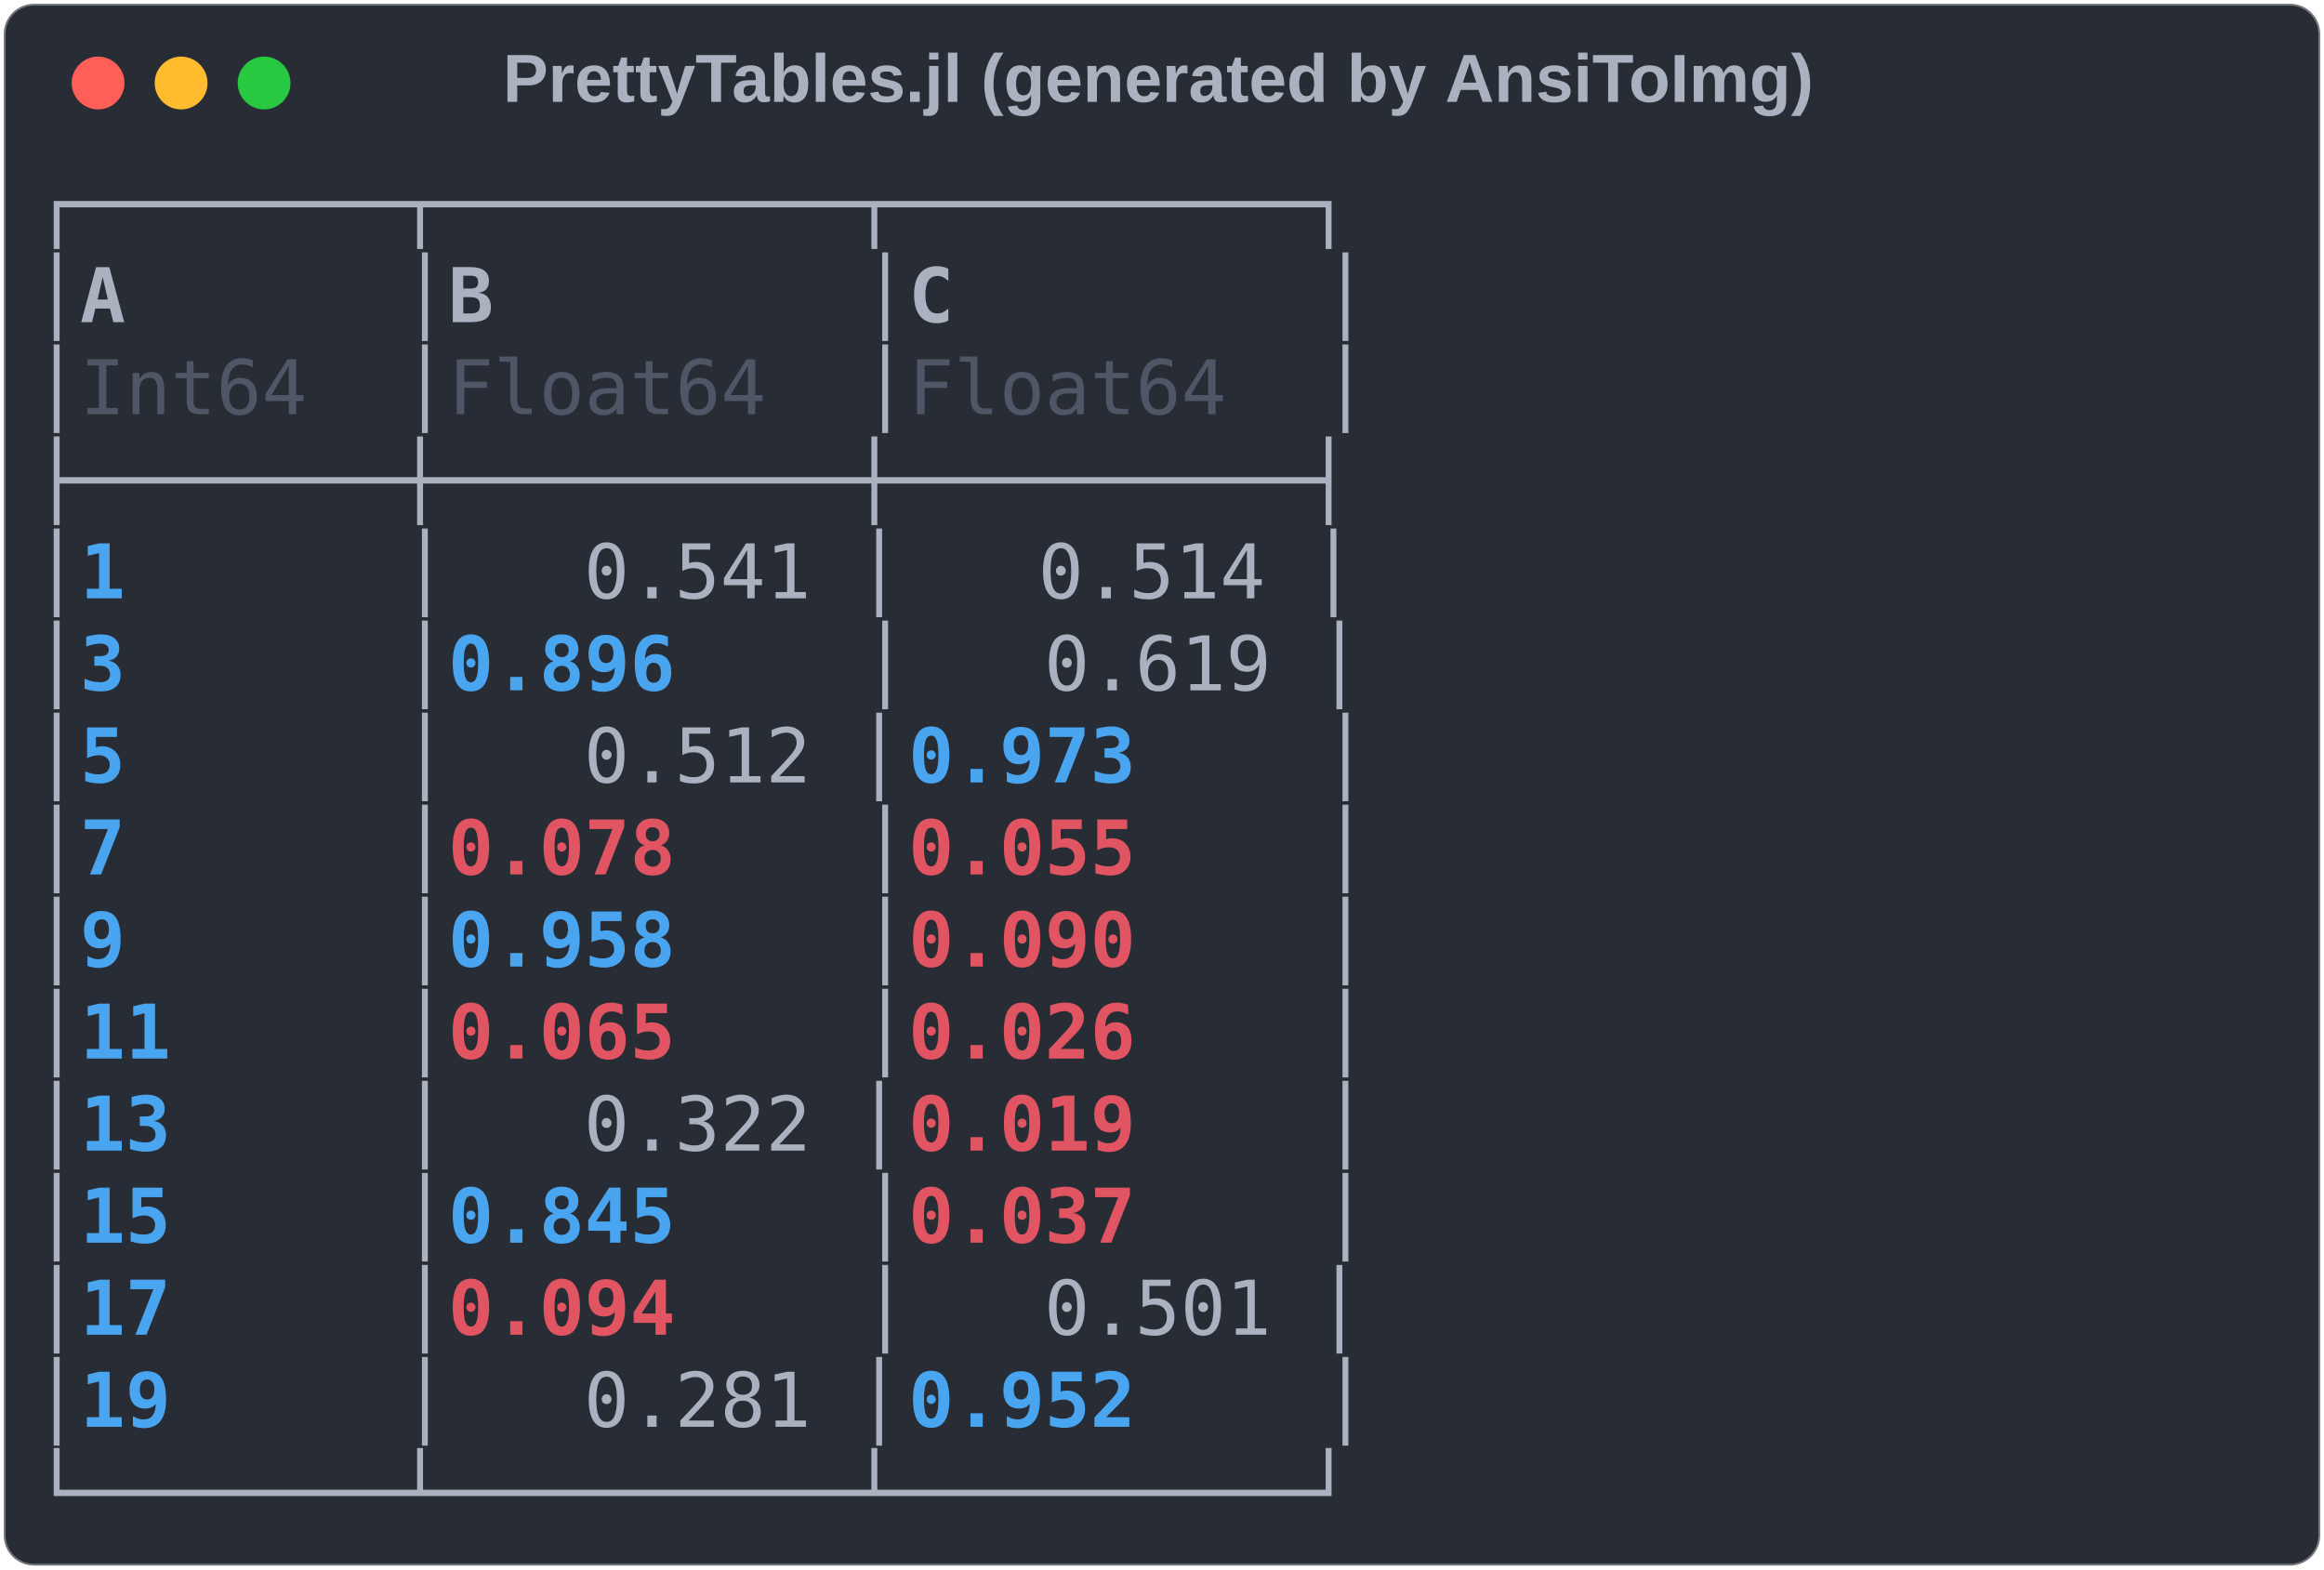
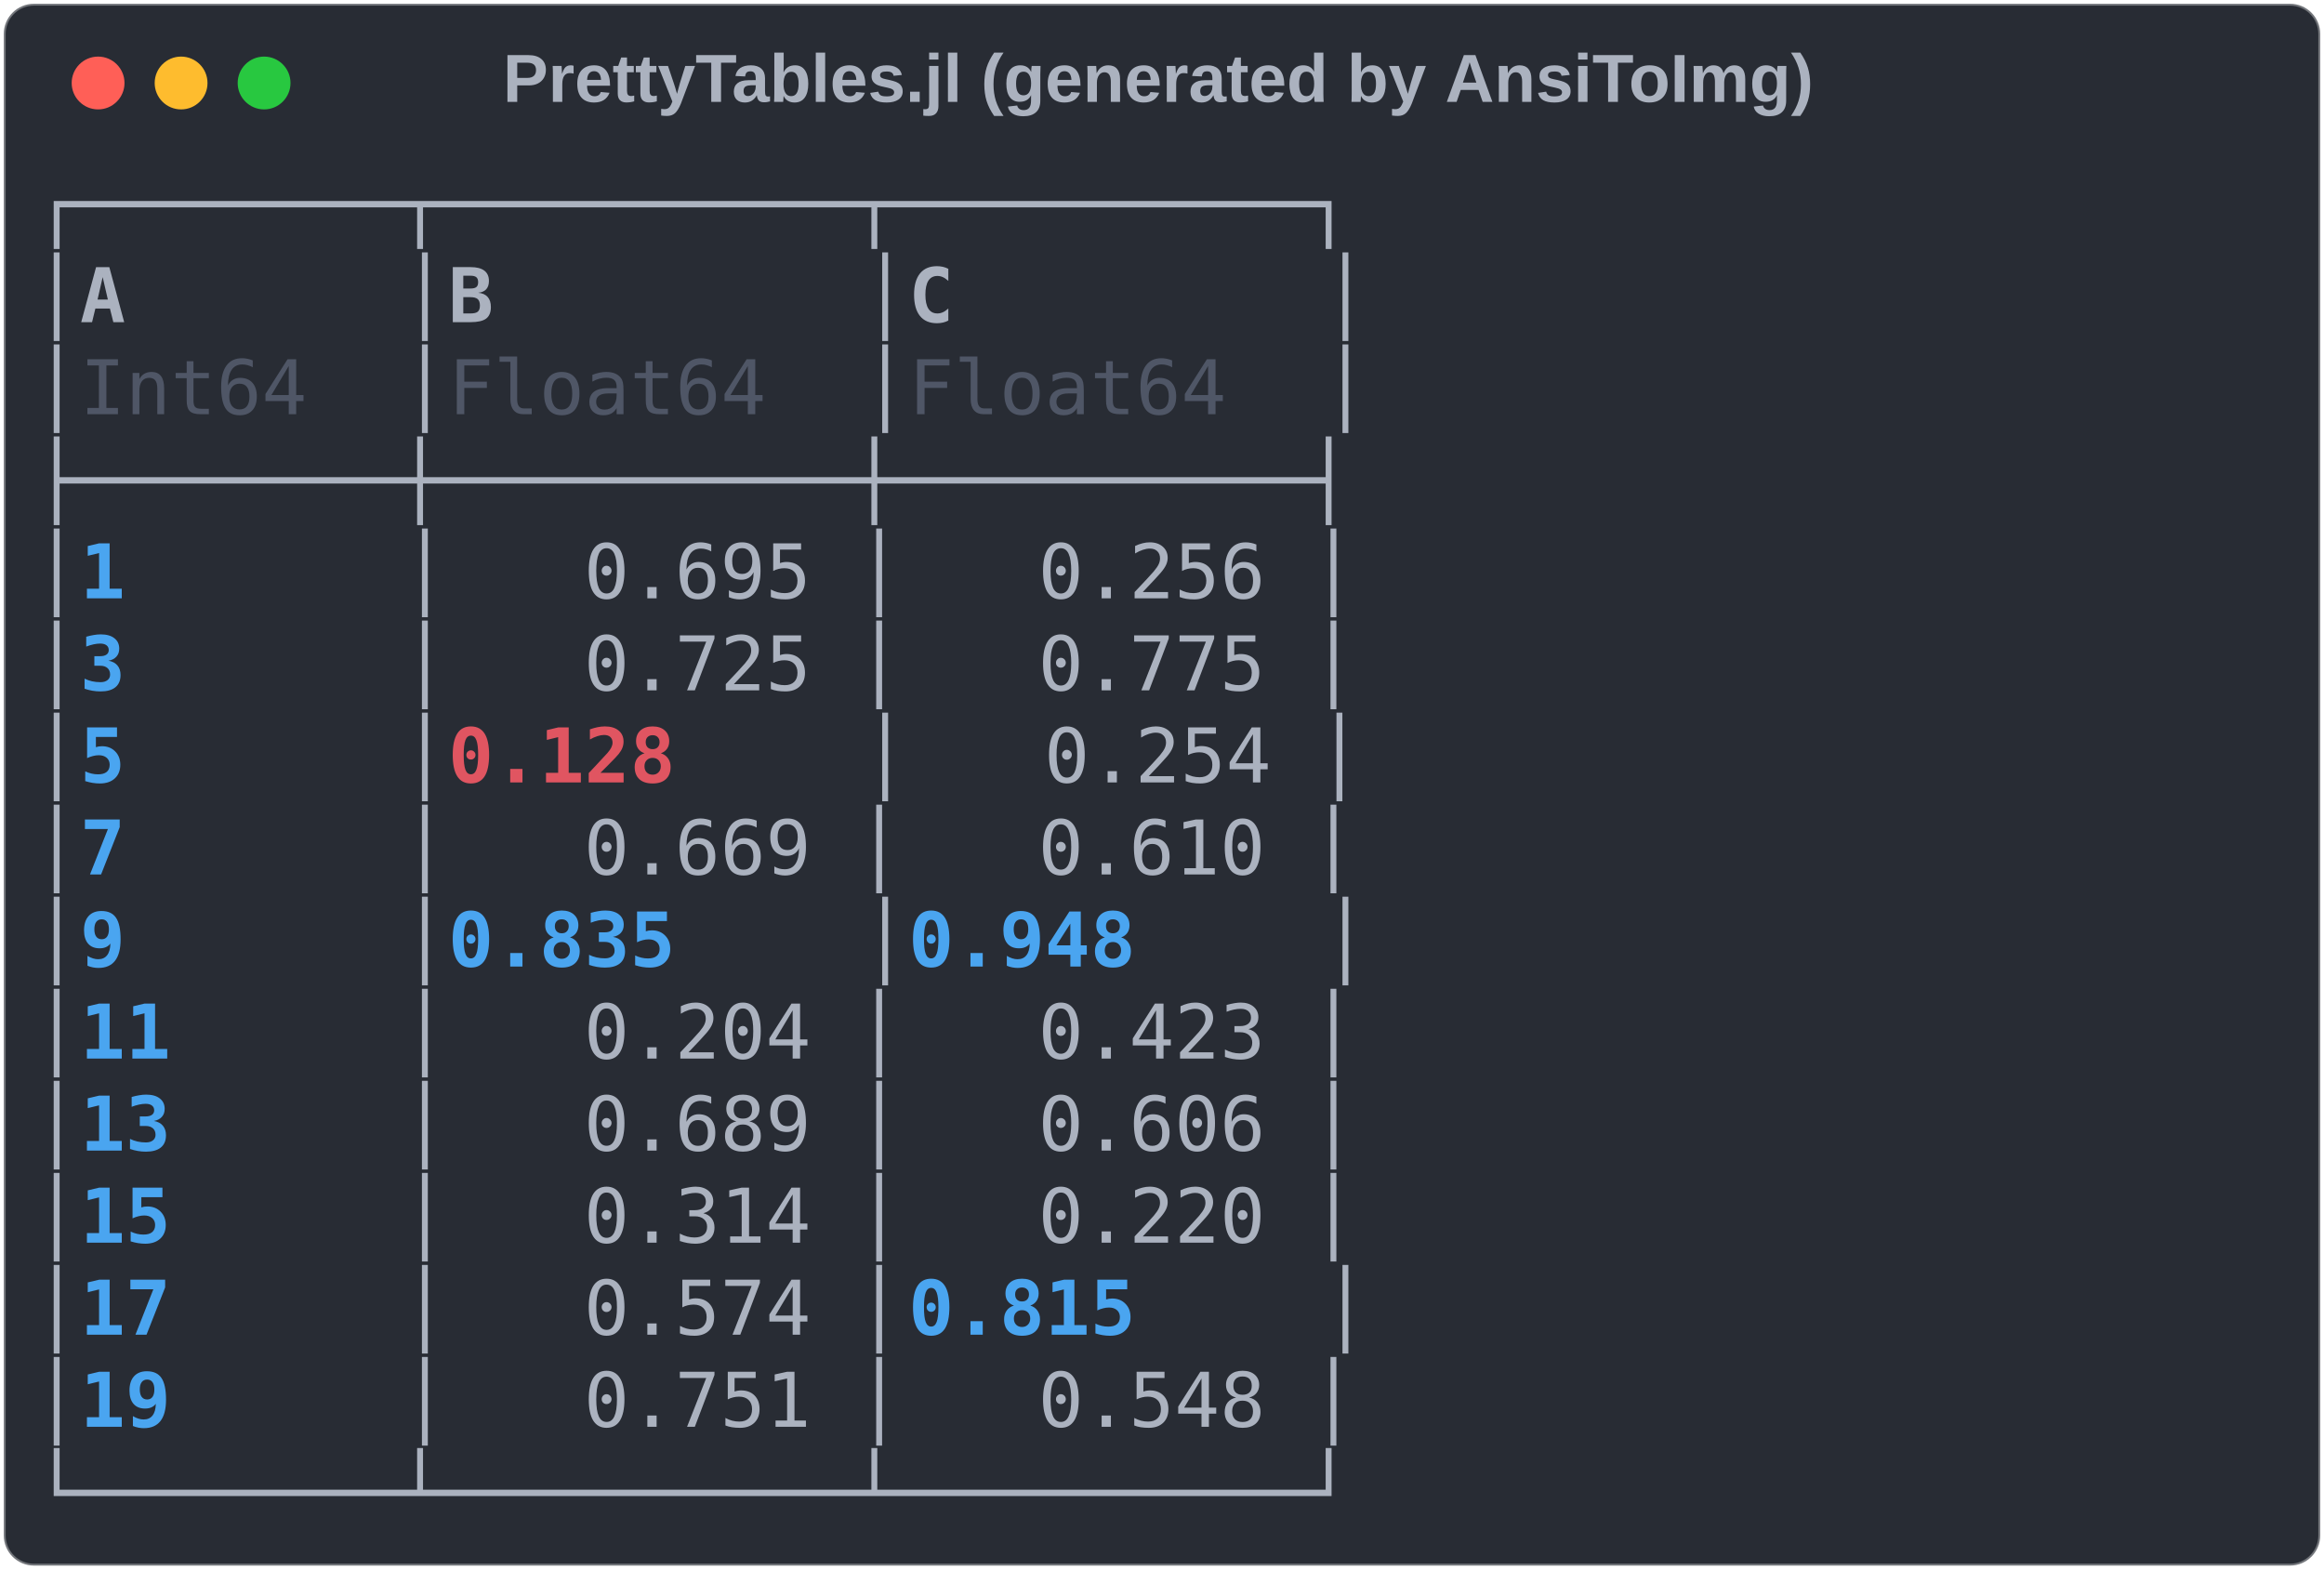
<svg xmlns="http://www.w3.org/2000/svg" class="rich-terminal" viewBox="0 0 616 416.0">
  <style>

    @font-face {
        font-family: "Fira Code";
        src: local("FiraCode-Regular"),
                url("https://cdnjs.cloudflare.com/ajax/libs/firacode/6.2.0/woff2/FiraCode-Regular.woff2") format("woff2"),
                url("https://cdnjs.cloudflare.com/ajax/libs/firacode/6.2.0/woff/FiraCode-Regular.woff") format("woff");
        font-style: normal;
        font-weight: 400;
    }
    @font-face {
        font-family: "Fira Code";
        src: local("FiraCode-Bold"),
                url("https://cdnjs.cloudflare.com/ajax/libs/firacode/6.2.0/woff2/FiraCode-Bold.woff2") format("woff2"),
                url("https://cdnjs.cloudflare.com/ajax/libs/firacode/6.2.0/woff/FiraCode-Bold.woff") format("woff");
        font-style: bold;
        font-weight: 700;
    }

-     .terminal-1522494996-matrix {
+     .terminal-2787394077-matrix {
        font-family: Fira Code, monospace;
        font-size: 20px;
        line-height: 24.4px;
        font-variant-east-asian: full-width;
    }

-     .terminal-1522494996-title {
+     .terminal-2787394077-title {
        font-size: 18px;
        font-weight: bold;
        font-family: arial;
    }

-     .terminal-1522494996-r1 { fill: #abb2bf }
- .terminal-1522494996-r2 { fill: #abb2bf;font-weight: bold }
- .terminal-1522494996-r3 { fill: #4f5666 }
- .terminal-1522494996-r4 { fill: #4aa5f0;font-weight: bold }
- .terminal-1522494996-r5 { fill: #e05561;font-weight: bold }
+     .terminal-2787394077-r1 { fill: #abb2bf }
+ .terminal-2787394077-r2 { fill: #abb2bf;font-weight: bold }
+ .terminal-2787394077-r3 { fill: #4f5666 }
+ .terminal-2787394077-r4 { fill: #4aa5f0;font-weight: bold }
+ .terminal-2787394077-r5 { fill: #e05561;font-weight: bold }
    </style>
  <defs>
-     <clipPath id="terminal-1522494996-clip-terminal">
+     <clipPath id="terminal-2787394077-clip-terminal">
      <rect x="0" y="0" width="596.8" height="365.0" />
    </clipPath>
-     <clipPath id="terminal-1522494996-line-0">
+     <clipPath id="terminal-2787394077-line-0">
      <rect x="0" y="1.5" width="597.8" height="24.65" />
    </clipPath>
-     <clipPath id="terminal-1522494996-line-1">
+     <clipPath id="terminal-2787394077-line-1">
      <rect x="0" y="25.9" width="597.8" height="24.65" />
    </clipPath>
-     <clipPath id="terminal-1522494996-line-2">
+     <clipPath id="terminal-2787394077-line-2">
      <rect x="0" y="50.3" width="597.8" height="24.65" />
    </clipPath>
-     <clipPath id="terminal-1522494996-line-3">
+     <clipPath id="terminal-2787394077-line-3">
      <rect x="0" y="74.7" width="597.8" height="24.65" />
    </clipPath>
-     <clipPath id="terminal-1522494996-line-4">
+     <clipPath id="terminal-2787394077-line-4">
      <rect x="0" y="99.1" width="597.8" height="24.65" />
    </clipPath>
-     <clipPath id="terminal-1522494996-line-5">
+     <clipPath id="terminal-2787394077-line-5">
      <rect x="0" y="123.5" width="597.8" height="24.65" />
    </clipPath>
-     <clipPath id="terminal-1522494996-line-6">
+     <clipPath id="terminal-2787394077-line-6">
      <rect x="0" y="147.9" width="597.8" height="24.65" />
    </clipPath>
-     <clipPath id="terminal-1522494996-line-7">
+     <clipPath id="terminal-2787394077-line-7">
      <rect x="0" y="172.3" width="597.8" height="24.65" />
    </clipPath>
-     <clipPath id="terminal-1522494996-line-8">
+     <clipPath id="terminal-2787394077-line-8">
      <rect x="0" y="196.7" width="597.8" height="24.65" />
    </clipPath>
-     <clipPath id="terminal-1522494996-line-9">
+     <clipPath id="terminal-2787394077-line-9">
      <rect x="0" y="221.1" width="597.8" height="24.65" />
    </clipPath>
-     <clipPath id="terminal-1522494996-line-10">
+     <clipPath id="terminal-2787394077-line-10">
      <rect x="0" y="245.5" width="597.8" height="24.65" />
    </clipPath>
-     <clipPath id="terminal-1522494996-line-11">
+     <clipPath id="terminal-2787394077-line-11">
      <rect x="0" y="269.9" width="597.8" height="24.65" />
    </clipPath>
-     <clipPath id="terminal-1522494996-line-12">
+     <clipPath id="terminal-2787394077-line-12">
      <rect x="0" y="294.3" width="597.8" height="24.65" />
    </clipPath>
-     <clipPath id="terminal-1522494996-line-13">
+     <clipPath id="terminal-2787394077-line-13">
      <rect x="0" y="318.7" width="597.8" height="24.65" />
    </clipPath>
  </defs>
  <rect fill="#282c34" stroke="rgba(255,255,255,0.35)" stroke-width="1" x="1" y="1" width="614" height="414" rx="8" />
-   <text class="terminal-1522494996-title" fill="#abb2bf" text-anchor="middle" x="307" y="27">PrettyTables.jl (generated by AnsiToImg)</text>
+   <text class="terminal-2787394077-title" fill="#abb2bf" text-anchor="middle" x="307" y="27">PrettyTables.jl (generated by AnsiToImg)</text>
  <g transform="translate(26,22)">
    <circle cx="0" cy="0" r="7" fill="#ff5f57" />
    <circle cx="22" cy="0" r="7" fill="#febc2e" />
    <circle cx="44" cy="0" r="7" fill="#28c840" />
  </g>
-   <g transform="translate(9, 41)" clip-path="url(#terminal-1522494996-clip-terminal)">
-     <g class="terminal-1522494996-matrix">
-       <text class="terminal-1522494996-r1" x="0" y="20" textLength="353.8" clip-path="url(#terminal-1522494996-line-0)">┌───────┬─────────┬─────────┐</text>
-       <text class="terminal-1522494996-r1" x="597.8" y="20" textLength="12.2" clip-path="url(#terminal-1522494996-line-0)">
+   <g transform="translate(9, 41)" clip-path="url(#terminal-2787394077-clip-terminal)">
+     <g class="terminal-2787394077-matrix">
+       <text class="terminal-2787394077-r1" x="0" y="20" textLength="353.8" clip-path="url(#terminal-2787394077-line-0)">┌───────┬─────────┬─────────┐</text>
+       <text class="terminal-2787394077-r1" x="597.8" y="20" textLength="12.2" clip-path="url(#terminal-2787394077-line-0)">
</text>
-       <text class="terminal-1522494996-r1" x="0" y="44.4" textLength="12.2" clip-path="url(#terminal-1522494996-line-1)">│</text>
-       <text class="terminal-1522494996-r2" x="12.2" y="44.4" textLength="85.4" clip-path="url(#terminal-1522494996-line-1)">     A </text>
-       <text class="terminal-1522494996-r1" x="97.6" y="44.4" textLength="12.2" clip-path="url(#terminal-1522494996-line-1)">│</text>
-       <text class="terminal-1522494996-r2" x="109.8" y="44.4" textLength="109.8" clip-path="url(#terminal-1522494996-line-1)">       B </text>
-       <text class="terminal-1522494996-r1" x="219.6" y="44.4" textLength="12.2" clip-path="url(#terminal-1522494996-line-1)">│</text>
-       <text class="terminal-1522494996-r2" x="231.8" y="44.4" textLength="109.8" clip-path="url(#terminal-1522494996-line-1)">       C </text>
-       <text class="terminal-1522494996-r1" x="341.6" y="44.4" textLength="12.2" clip-path="url(#terminal-1522494996-line-1)">│</text>
-       <text class="terminal-1522494996-r1" x="597.8" y="44.4" textLength="12.2" clip-path="url(#terminal-1522494996-line-1)">
+       <text class="terminal-2787394077-r1" x="0" y="44.4" textLength="12.2" clip-path="url(#terminal-2787394077-line-1)">│</text>
+       <text class="terminal-2787394077-r2" x="12.2" y="44.4" textLength="85.4" clip-path="url(#terminal-2787394077-line-1)">     A </text>
+       <text class="terminal-2787394077-r1" x="97.6" y="44.4" textLength="12.2" clip-path="url(#terminal-2787394077-line-1)">│</text>
+       <text class="terminal-2787394077-r2" x="109.8" y="44.4" textLength="109.8" clip-path="url(#terminal-2787394077-line-1)">       B </text>
+       <text class="terminal-2787394077-r1" x="219.6" y="44.4" textLength="12.2" clip-path="url(#terminal-2787394077-line-1)">│</text>
+       <text class="terminal-2787394077-r2" x="231.8" y="44.4" textLength="109.8" clip-path="url(#terminal-2787394077-line-1)">       C </text>
+       <text class="terminal-2787394077-r1" x="341.6" y="44.4" textLength="12.2" clip-path="url(#terminal-2787394077-line-1)">│</text>
+       <text class="terminal-2787394077-r1" x="597.8" y="44.4" textLength="12.2" clip-path="url(#terminal-2787394077-line-1)">
</text>
-       <text class="terminal-1522494996-r1" x="0" y="68.8" textLength="12.2" clip-path="url(#terminal-1522494996-line-2)">│</text>
-       <text class="terminal-1522494996-r3" x="12.2" y="68.8" textLength="85.4" clip-path="url(#terminal-1522494996-line-2)"> Int64 </text>
-       <text class="terminal-1522494996-r1" x="97.6" y="68.8" textLength="12.2" clip-path="url(#terminal-1522494996-line-2)">│</text>
-       <text class="terminal-1522494996-r3" x="109.8" y="68.8" textLength="109.8" clip-path="url(#terminal-1522494996-line-2)"> Float64 </text>
-       <text class="terminal-1522494996-r1" x="219.6" y="68.8" textLength="12.2" clip-path="url(#terminal-1522494996-line-2)">│</text>
-       <text class="terminal-1522494996-r3" x="231.8" y="68.8" textLength="109.8" clip-path="url(#terminal-1522494996-line-2)"> Float64 </text>
-       <text class="terminal-1522494996-r1" x="341.6" y="68.8" textLength="12.2" clip-path="url(#terminal-1522494996-line-2)">│</text>
-       <text class="terminal-1522494996-r1" x="597.8" y="68.8" textLength="12.2" clip-path="url(#terminal-1522494996-line-2)">
+       <text class="terminal-2787394077-r1" x="0" y="68.8" textLength="12.2" clip-path="url(#terminal-2787394077-line-2)">│</text>
+       <text class="terminal-2787394077-r3" x="12.2" y="68.8" textLength="85.4" clip-path="url(#terminal-2787394077-line-2)"> Int64 </text>
+       <text class="terminal-2787394077-r1" x="97.6" y="68.8" textLength="12.2" clip-path="url(#terminal-2787394077-line-2)">│</text>
+       <text class="terminal-2787394077-r3" x="109.8" y="68.8" textLength="109.8" clip-path="url(#terminal-2787394077-line-2)"> Float64 </text>
+       <text class="terminal-2787394077-r1" x="219.6" y="68.8" textLength="12.2" clip-path="url(#terminal-2787394077-line-2)">│</text>
+       <text class="terminal-2787394077-r3" x="231.8" y="68.8" textLength="109.8" clip-path="url(#terminal-2787394077-line-2)"> Float64 </text>
+       <text class="terminal-2787394077-r1" x="341.6" y="68.8" textLength="12.2" clip-path="url(#terminal-2787394077-line-2)">│</text>
+       <text class="terminal-2787394077-r1" x="597.8" y="68.8" textLength="12.2" clip-path="url(#terminal-2787394077-line-2)">
</text>
-       <text class="terminal-1522494996-r1" x="0" y="93.2" textLength="353.8" clip-path="url(#terminal-1522494996-line-3)">├───────┼─────────┼─────────┤</text>
-       <text class="terminal-1522494996-r1" x="597.8" y="93.2" textLength="12.2" clip-path="url(#terminal-1522494996-line-3)">
+       <text class="terminal-2787394077-r1" x="0" y="93.2" textLength="353.8" clip-path="url(#terminal-2787394077-line-3)">├───────┼─────────┼─────────┤</text>
+       <text class="terminal-2787394077-r1" x="597.8" y="93.2" textLength="12.2" clip-path="url(#terminal-2787394077-line-3)">
</text>
-       <text class="terminal-1522494996-r1" x="0" y="117.6" textLength="12.2" clip-path="url(#terminal-1522494996-line-4)">│</text>
-       <text class="terminal-1522494996-r4" x="12.2" y="117.6" textLength="85.4" clip-path="url(#terminal-1522494996-line-4)">     1 </text>
-       <text class="terminal-1522494996-r1" x="97.6" y="117.6" textLength="256.2" clip-path="url(#terminal-1522494996-line-4)">│   0.541 │   0.514 │</text>
-       <text class="terminal-1522494996-r1" x="597.8" y="117.6" textLength="12.2" clip-path="url(#terminal-1522494996-line-4)">
+       <text class="terminal-2787394077-r1" x="0" y="117.6" textLength="12.2" clip-path="url(#terminal-2787394077-line-4)">│</text>
+       <text class="terminal-2787394077-r4" x="12.2" y="117.6" textLength="85.4" clip-path="url(#terminal-2787394077-line-4)">     1 </text>
+       <text class="terminal-2787394077-r1" x="97.6" y="117.6" textLength="256.2" clip-path="url(#terminal-2787394077-line-4)">│   0.695 │   0.256 │</text>
+       <text class="terminal-2787394077-r1" x="597.8" y="117.6" textLength="12.2" clip-path="url(#terminal-2787394077-line-4)">
</text>
-       <text class="terminal-1522494996-r1" x="0" y="142" textLength="12.2" clip-path="url(#terminal-1522494996-line-5)">│</text>
-       <text class="terminal-1522494996-r4" x="12.2" y="142" textLength="85.4" clip-path="url(#terminal-1522494996-line-5)">     3 </text>
-       <text class="terminal-1522494996-r1" x="97.6" y="142" textLength="12.2" clip-path="url(#terminal-1522494996-line-5)">│</text>
-       <text class="terminal-1522494996-r4" x="109.8" y="142" textLength="109.8" clip-path="url(#terminal-1522494996-line-5)">   0.896 </text>
-       <text class="terminal-1522494996-r1" x="219.6" y="142" textLength="134.2" clip-path="url(#terminal-1522494996-line-5)">│   0.619 │</text>
-       <text class="terminal-1522494996-r1" x="597.8" y="142" textLength="12.2" clip-path="url(#terminal-1522494996-line-5)">
+       <text class="terminal-2787394077-r1" x="0" y="142" textLength="12.2" clip-path="url(#terminal-2787394077-line-5)">│</text>
+       <text class="terminal-2787394077-r4" x="12.2" y="142" textLength="85.4" clip-path="url(#terminal-2787394077-line-5)">     3 </text>
+       <text class="terminal-2787394077-r1" x="97.6" y="142" textLength="256.2" clip-path="url(#terminal-2787394077-line-5)">│   0.725 │   0.775 │</text>
+       <text class="terminal-2787394077-r1" x="597.8" y="142" textLength="12.2" clip-path="url(#terminal-2787394077-line-5)">
</text>
-       <text class="terminal-1522494996-r1" x="0" y="166.4" textLength="12.2" clip-path="url(#terminal-1522494996-line-6)">│</text>
-       <text class="terminal-1522494996-r4" x="12.2" y="166.4" textLength="85.4" clip-path="url(#terminal-1522494996-line-6)">     5 </text>
-       <text class="terminal-1522494996-r1" x="97.6" y="166.4" textLength="134.2" clip-path="url(#terminal-1522494996-line-6)">│   0.512 │</text>
-       <text class="terminal-1522494996-r4" x="231.8" y="166.4" textLength="109.8" clip-path="url(#terminal-1522494996-line-6)">   0.973 </text>
-       <text class="terminal-1522494996-r1" x="341.6" y="166.4" textLength="12.2" clip-path="url(#terminal-1522494996-line-6)">│</text>
-       <text class="terminal-1522494996-r1" x="597.8" y="166.4" textLength="12.2" clip-path="url(#terminal-1522494996-line-6)">
+       <text class="terminal-2787394077-r1" x="0" y="166.4" textLength="12.2" clip-path="url(#terminal-2787394077-line-6)">│</text>
+       <text class="terminal-2787394077-r4" x="12.2" y="166.4" textLength="85.4" clip-path="url(#terminal-2787394077-line-6)">     5 </text>
+       <text class="terminal-2787394077-r1" x="97.6" y="166.4" textLength="12.2" clip-path="url(#terminal-2787394077-line-6)">│</text>
+       <text class="terminal-2787394077-r5" x="109.8" y="166.4" textLength="109.8" clip-path="url(#terminal-2787394077-line-6)">   0.128 </text>
+       <text class="terminal-2787394077-r1" x="219.6" y="166.4" textLength="134.2" clip-path="url(#terminal-2787394077-line-6)">│   0.254 │</text>
+       <text class="terminal-2787394077-r1" x="597.8" y="166.4" textLength="12.2" clip-path="url(#terminal-2787394077-line-6)">
</text>
-       <text class="terminal-1522494996-r1" x="0" y="190.8" textLength="12.2" clip-path="url(#terminal-1522494996-line-7)">│</text>
-       <text class="terminal-1522494996-r4" x="12.2" y="190.8" textLength="85.4" clip-path="url(#terminal-1522494996-line-7)">     7 </text>
-       <text class="terminal-1522494996-r1" x="97.6" y="190.8" textLength="12.2" clip-path="url(#terminal-1522494996-line-7)">│</text>
-       <text class="terminal-1522494996-r5" x="109.8" y="190.8" textLength="109.8" clip-path="url(#terminal-1522494996-line-7)">   0.078 </text>
-       <text class="terminal-1522494996-r1" x="219.6" y="190.8" textLength="12.2" clip-path="url(#terminal-1522494996-line-7)">│</text>
-       <text class="terminal-1522494996-r5" x="231.8" y="190.8" textLength="109.8" clip-path="url(#terminal-1522494996-line-7)">   0.055 </text>
-       <text class="terminal-1522494996-r1" x="341.6" y="190.8" textLength="12.2" clip-path="url(#terminal-1522494996-line-7)">│</text>
-       <text class="terminal-1522494996-r1" x="597.8" y="190.8" textLength="12.2" clip-path="url(#terminal-1522494996-line-7)">
+       <text class="terminal-2787394077-r1" x="0" y="190.8" textLength="12.2" clip-path="url(#terminal-2787394077-line-7)">│</text>
+       <text class="terminal-2787394077-r4" x="12.2" y="190.8" textLength="85.4" clip-path="url(#terminal-2787394077-line-7)">     7 </text>
+       <text class="terminal-2787394077-r1" x="97.6" y="190.8" textLength="256.2" clip-path="url(#terminal-2787394077-line-7)">│   0.669 │   0.610 │</text>
+       <text class="terminal-2787394077-r1" x="597.8" y="190.8" textLength="12.2" clip-path="url(#terminal-2787394077-line-7)">
</text>
-       <text class="terminal-1522494996-r1" x="0" y="215.2" textLength="12.2" clip-path="url(#terminal-1522494996-line-8)">│</text>
-       <text class="terminal-1522494996-r4" x="12.2" y="215.2" textLength="85.4" clip-path="url(#terminal-1522494996-line-8)">     9 </text>
-       <text class="terminal-1522494996-r1" x="97.6" y="215.2" textLength="12.2" clip-path="url(#terminal-1522494996-line-8)">│</text>
-       <text class="terminal-1522494996-r4" x="109.8" y="215.2" textLength="109.8" clip-path="url(#terminal-1522494996-line-8)">   0.958 </text>
-       <text class="terminal-1522494996-r1" x="219.6" y="215.2" textLength="12.2" clip-path="url(#terminal-1522494996-line-8)">│</text>
-       <text class="terminal-1522494996-r5" x="231.8" y="215.2" textLength="109.8" clip-path="url(#terminal-1522494996-line-8)">   0.090 </text>
-       <text class="terminal-1522494996-r1" x="341.6" y="215.2" textLength="12.2" clip-path="url(#terminal-1522494996-line-8)">│</text>
-       <text class="terminal-1522494996-r1" x="597.8" y="215.2" textLength="12.2" clip-path="url(#terminal-1522494996-line-8)">
+       <text class="terminal-2787394077-r1" x="0" y="215.2" textLength="12.2" clip-path="url(#terminal-2787394077-line-8)">│</text>
+       <text class="terminal-2787394077-r4" x="12.2" y="215.2" textLength="85.4" clip-path="url(#terminal-2787394077-line-8)">     9 </text>
+       <text class="terminal-2787394077-r1" x="97.6" y="215.2" textLength="12.2" clip-path="url(#terminal-2787394077-line-8)">│</text>
+       <text class="terminal-2787394077-r4" x="109.8" y="215.2" textLength="109.8" clip-path="url(#terminal-2787394077-line-8)">   0.835 </text>
+       <text class="terminal-2787394077-r1" x="219.6" y="215.2" textLength="12.2" clip-path="url(#terminal-2787394077-line-8)">│</text>
+       <text class="terminal-2787394077-r4" x="231.8" y="215.2" textLength="109.8" clip-path="url(#terminal-2787394077-line-8)">   0.948 </text>
+       <text class="terminal-2787394077-r1" x="341.6" y="215.2" textLength="12.2" clip-path="url(#terminal-2787394077-line-8)">│</text>
+       <text class="terminal-2787394077-r1" x="597.8" y="215.2" textLength="12.2" clip-path="url(#terminal-2787394077-line-8)">
</text>
-       <text class="terminal-1522494996-r1" x="0" y="239.6" textLength="12.2" clip-path="url(#terminal-1522494996-line-9)">│</text>
-       <text class="terminal-1522494996-r4" x="12.2" y="239.6" textLength="85.4" clip-path="url(#terminal-1522494996-line-9)">    11 </text>
-       <text class="terminal-1522494996-r1" x="97.6" y="239.6" textLength="12.2" clip-path="url(#terminal-1522494996-line-9)">│</text>
-       <text class="terminal-1522494996-r5" x="109.8" y="239.6" textLength="109.8" clip-path="url(#terminal-1522494996-line-9)">   0.065 </text>
-       <text class="terminal-1522494996-r1" x="219.6" y="239.6" textLength="12.2" clip-path="url(#terminal-1522494996-line-9)">│</text>
-       <text class="terminal-1522494996-r5" x="231.8" y="239.6" textLength="109.8" clip-path="url(#terminal-1522494996-line-9)">   0.026 </text>
-       <text class="terminal-1522494996-r1" x="341.6" y="239.6" textLength="12.2" clip-path="url(#terminal-1522494996-line-9)">│</text>
-       <text class="terminal-1522494996-r1" x="597.8" y="239.6" textLength="12.2" clip-path="url(#terminal-1522494996-line-9)">
+       <text class="terminal-2787394077-r1" x="0" y="239.6" textLength="12.2" clip-path="url(#terminal-2787394077-line-9)">│</text>
+       <text class="terminal-2787394077-r4" x="12.2" y="239.6" textLength="85.4" clip-path="url(#terminal-2787394077-line-9)">    11 </text>
+       <text class="terminal-2787394077-r1" x="97.6" y="239.6" textLength="256.2" clip-path="url(#terminal-2787394077-line-9)">│   0.204 │   0.423 │</text>
+       <text class="terminal-2787394077-r1" x="597.8" y="239.6" textLength="12.2" clip-path="url(#terminal-2787394077-line-9)">
</text>
-       <text class="terminal-1522494996-r1" x="0" y="264" textLength="12.2" clip-path="url(#terminal-1522494996-line-10)">│</text>
-       <text class="terminal-1522494996-r4" x="12.2" y="264" textLength="85.4" clip-path="url(#terminal-1522494996-line-10)">    13 </text>
-       <text class="terminal-1522494996-r1" x="97.6" y="264" textLength="134.2" clip-path="url(#terminal-1522494996-line-10)">│   0.322 │</text>
-       <text class="terminal-1522494996-r5" x="231.8" y="264" textLength="109.8" clip-path="url(#terminal-1522494996-line-10)">   0.019 </text>
-       <text class="terminal-1522494996-r1" x="341.6" y="264" textLength="12.2" clip-path="url(#terminal-1522494996-line-10)">│</text>
-       <text class="terminal-1522494996-r1" x="597.8" y="264" textLength="12.2" clip-path="url(#terminal-1522494996-line-10)">
+       <text class="terminal-2787394077-r1" x="0" y="264" textLength="12.2" clip-path="url(#terminal-2787394077-line-10)">│</text>
+       <text class="terminal-2787394077-r4" x="12.2" y="264" textLength="85.4" clip-path="url(#terminal-2787394077-line-10)">    13 </text>
+       <text class="terminal-2787394077-r1" x="97.6" y="264" textLength="256.2" clip-path="url(#terminal-2787394077-line-10)">│   0.689 │   0.606 │</text>
+       <text class="terminal-2787394077-r1" x="597.8" y="264" textLength="12.2" clip-path="url(#terminal-2787394077-line-10)">
</text>
-       <text class="terminal-1522494996-r1" x="0" y="288.4" textLength="12.2" clip-path="url(#terminal-1522494996-line-11)">│</text>
-       <text class="terminal-1522494996-r4" x="12.2" y="288.4" textLength="85.4" clip-path="url(#terminal-1522494996-line-11)">    15 </text>
-       <text class="terminal-1522494996-r1" x="97.6" y="288.4" textLength="12.2" clip-path="url(#terminal-1522494996-line-11)">│</text>
-       <text class="terminal-1522494996-r4" x="109.8" y="288.4" textLength="109.8" clip-path="url(#terminal-1522494996-line-11)">   0.845 </text>
-       <text class="terminal-1522494996-r1" x="219.6" y="288.4" textLength="12.2" clip-path="url(#terminal-1522494996-line-11)">│</text>
-       <text class="terminal-1522494996-r5" x="231.8" y="288.4" textLength="109.8" clip-path="url(#terminal-1522494996-line-11)">   0.037 </text>
-       <text class="terminal-1522494996-r1" x="341.6" y="288.4" textLength="12.2" clip-path="url(#terminal-1522494996-line-11)">│</text>
-       <text class="terminal-1522494996-r1" x="597.8" y="288.4" textLength="12.2" clip-path="url(#terminal-1522494996-line-11)">
+       <text class="terminal-2787394077-r1" x="0" y="288.4" textLength="12.2" clip-path="url(#terminal-2787394077-line-11)">│</text>
+       <text class="terminal-2787394077-r4" x="12.2" y="288.4" textLength="85.4" clip-path="url(#terminal-2787394077-line-11)">    15 </text>
+       <text class="terminal-2787394077-r1" x="97.6" y="288.4" textLength="256.2" clip-path="url(#terminal-2787394077-line-11)">│   0.314 │   0.220 │</text>
+       <text class="terminal-2787394077-r1" x="597.8" y="288.4" textLength="12.2" clip-path="url(#terminal-2787394077-line-11)">
</text>
-       <text class="terminal-1522494996-r1" x="0" y="312.8" textLength="12.2" clip-path="url(#terminal-1522494996-line-12)">│</text>
-       <text class="terminal-1522494996-r4" x="12.2" y="312.8" textLength="85.4" clip-path="url(#terminal-1522494996-line-12)">    17 </text>
-       <text class="terminal-1522494996-r1" x="97.6" y="312.8" textLength="12.2" clip-path="url(#terminal-1522494996-line-12)">│</text>
-       <text class="terminal-1522494996-r5" x="109.8" y="312.8" textLength="109.8" clip-path="url(#terminal-1522494996-line-12)">   0.094 </text>
-       <text class="terminal-1522494996-r1" x="219.6" y="312.8" textLength="134.2" clip-path="url(#terminal-1522494996-line-12)">│   0.501 │</text>
-       <text class="terminal-1522494996-r1" x="597.8" y="312.8" textLength="12.2" clip-path="url(#terminal-1522494996-line-12)">
+       <text class="terminal-2787394077-r1" x="0" y="312.8" textLength="12.2" clip-path="url(#terminal-2787394077-line-12)">│</text>
+       <text class="terminal-2787394077-r4" x="12.2" y="312.8" textLength="85.4" clip-path="url(#terminal-2787394077-line-12)">    17 </text>
+       <text class="terminal-2787394077-r1" x="97.6" y="312.8" textLength="134.2" clip-path="url(#terminal-2787394077-line-12)">│   0.574 │</text>
+       <text class="terminal-2787394077-r4" x="231.8" y="312.8" textLength="109.8" clip-path="url(#terminal-2787394077-line-12)">   0.815 </text>
+       <text class="terminal-2787394077-r1" x="341.6" y="312.8" textLength="12.2" clip-path="url(#terminal-2787394077-line-12)">│</text>
+       <text class="terminal-2787394077-r1" x="597.8" y="312.8" textLength="12.2" clip-path="url(#terminal-2787394077-line-12)">
</text>
-       <text class="terminal-1522494996-r1" x="0" y="337.2" textLength="12.2" clip-path="url(#terminal-1522494996-line-13)">│</text>
-       <text class="terminal-1522494996-r4" x="12.2" y="337.2" textLength="85.4" clip-path="url(#terminal-1522494996-line-13)">    19 </text>
-       <text class="terminal-1522494996-r1" x="97.6" y="337.2" textLength="134.2" clip-path="url(#terminal-1522494996-line-13)">│   0.281 │</text>
-       <text class="terminal-1522494996-r4" x="231.8" y="337.2" textLength="109.8" clip-path="url(#terminal-1522494996-line-13)">   0.952 </text>
-       <text class="terminal-1522494996-r1" x="341.6" y="337.2" textLength="12.2" clip-path="url(#terminal-1522494996-line-13)">│</text>
-       <text class="terminal-1522494996-r1" x="597.8" y="337.2" textLength="12.2" clip-path="url(#terminal-1522494996-line-13)">
+       <text class="terminal-2787394077-r1" x="0" y="337.2" textLength="12.2" clip-path="url(#terminal-2787394077-line-13)">│</text>
+       <text class="terminal-2787394077-r4" x="12.2" y="337.2" textLength="85.4" clip-path="url(#terminal-2787394077-line-13)">    19 </text>
+       <text class="terminal-2787394077-r1" x="97.6" y="337.2" textLength="256.2" clip-path="url(#terminal-2787394077-line-13)">│   0.751 │   0.548 │</text>
+       <text class="terminal-2787394077-r1" x="597.8" y="337.2" textLength="12.2" clip-path="url(#terminal-2787394077-line-13)">
</text>
-       <text class="terminal-1522494996-r1" x="0" y="361.6" textLength="353.8" clip-path="url(#terminal-1522494996-line-14)">└───────┴─────────┴─────────┘</text>
-       <text class="terminal-1522494996-r1" x="597.8" y="361.6" textLength="12.2" clip-path="url(#terminal-1522494996-line-14)">
+       <text class="terminal-2787394077-r1" x="0" y="361.6" textLength="353.8" clip-path="url(#terminal-2787394077-line-14)">└───────┴─────────┴─────────┘</text>
+       <text class="terminal-2787394077-r1" x="597.8" y="361.6" textLength="12.2" clip-path="url(#terminal-2787394077-line-14)">
</text>
    </g>
  </g>
</svg>
